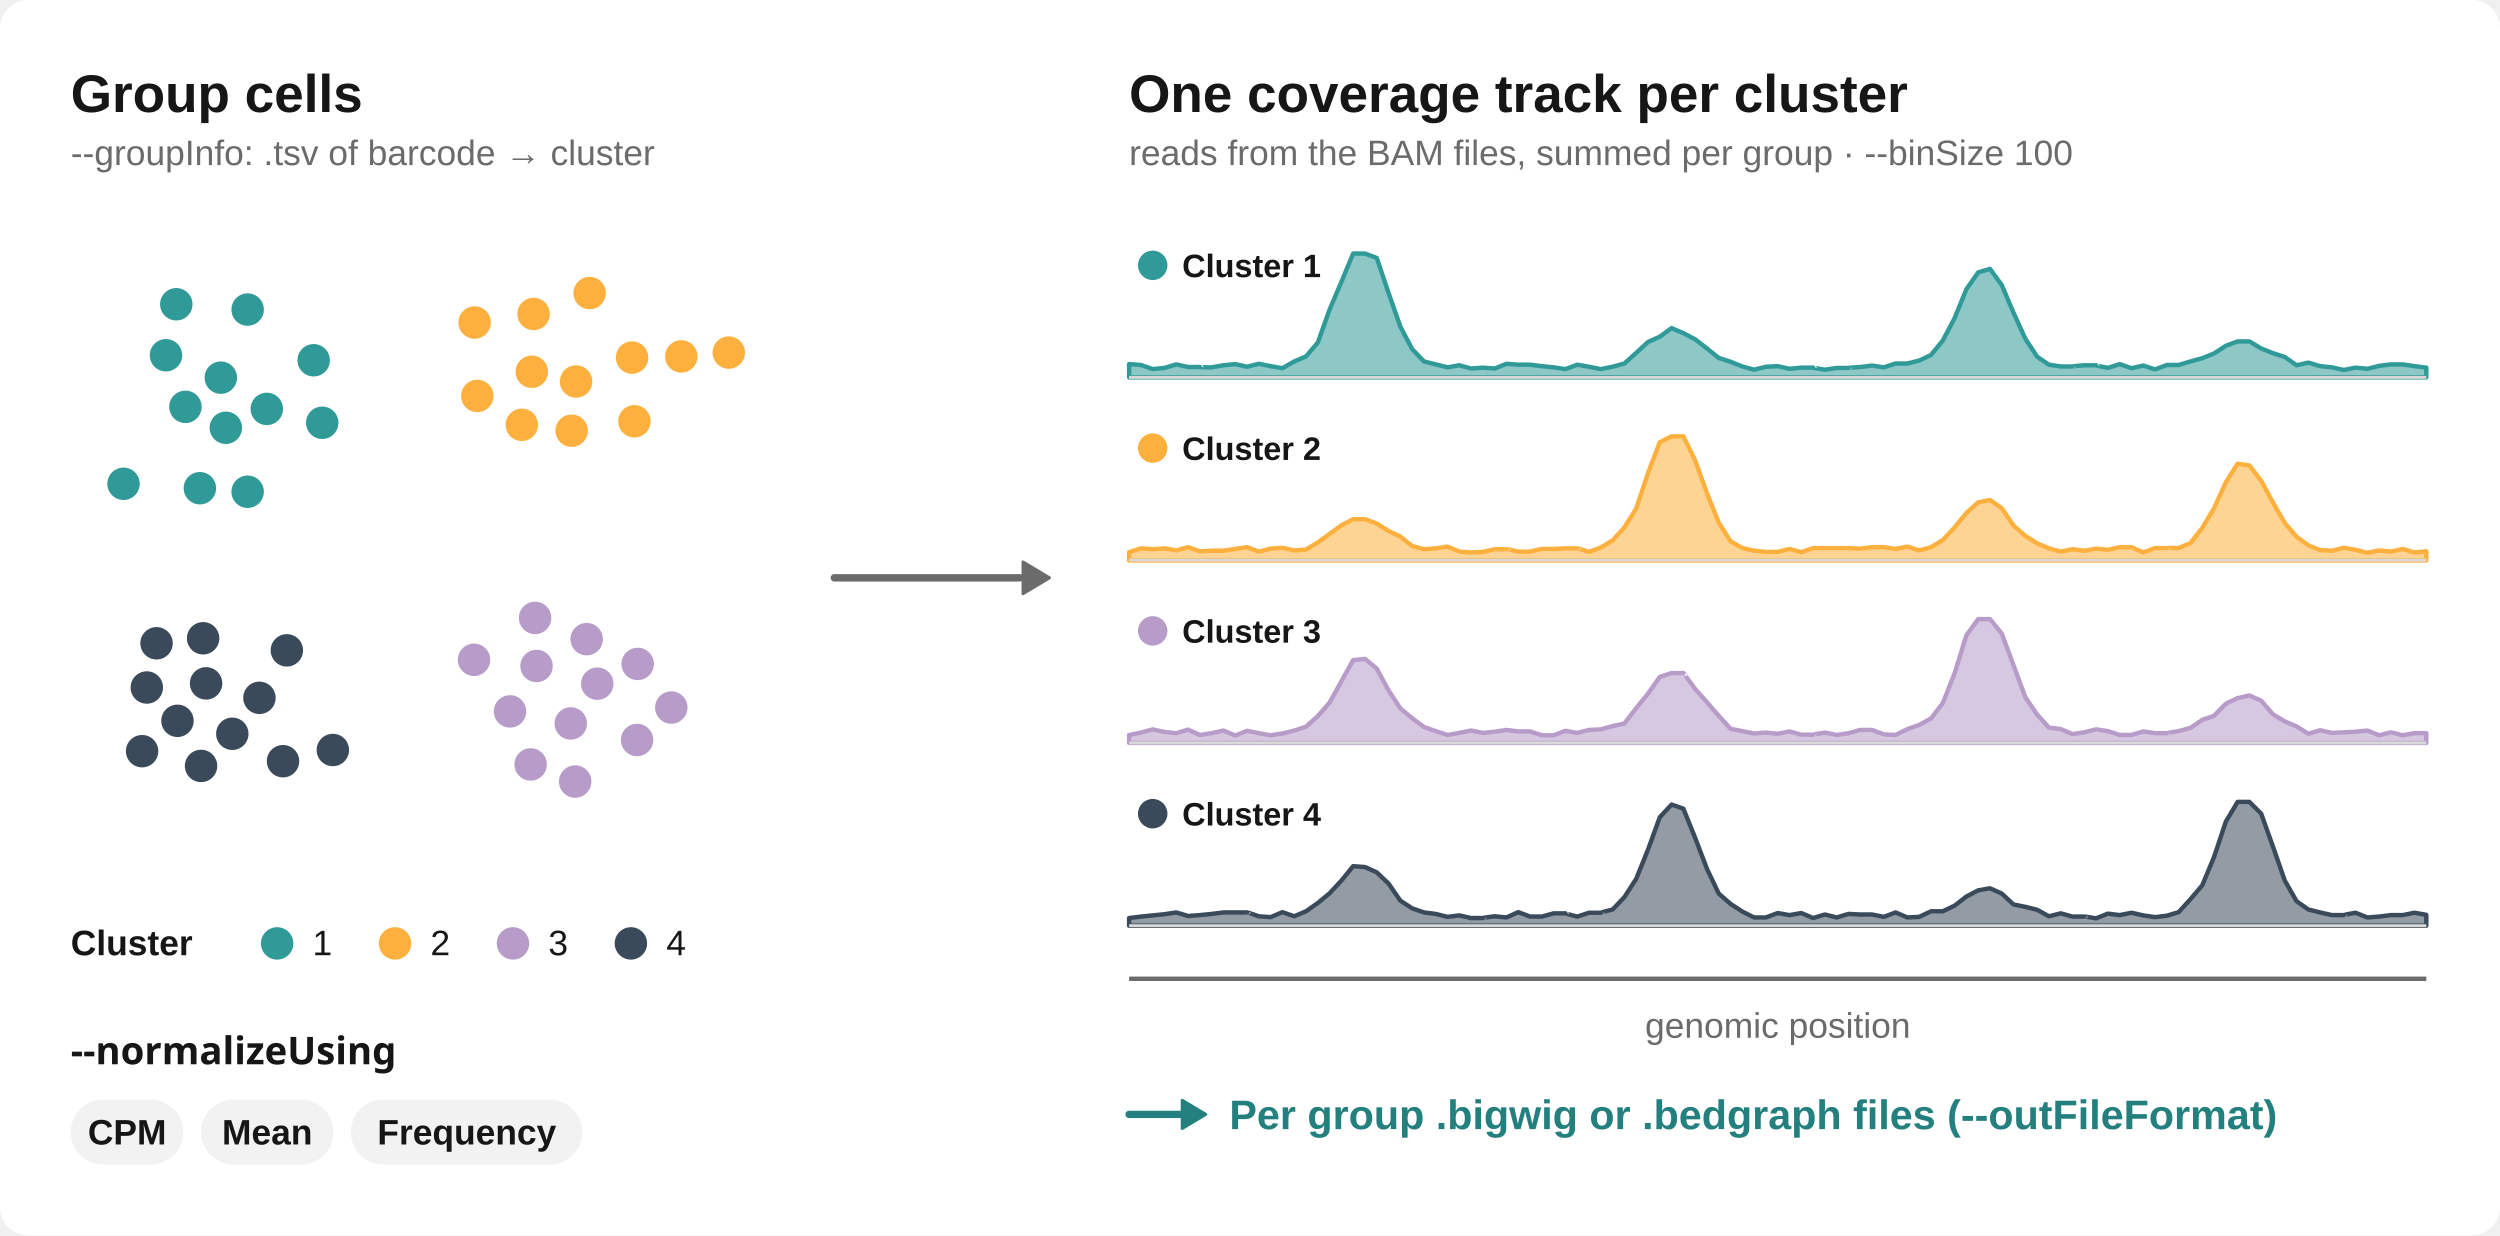
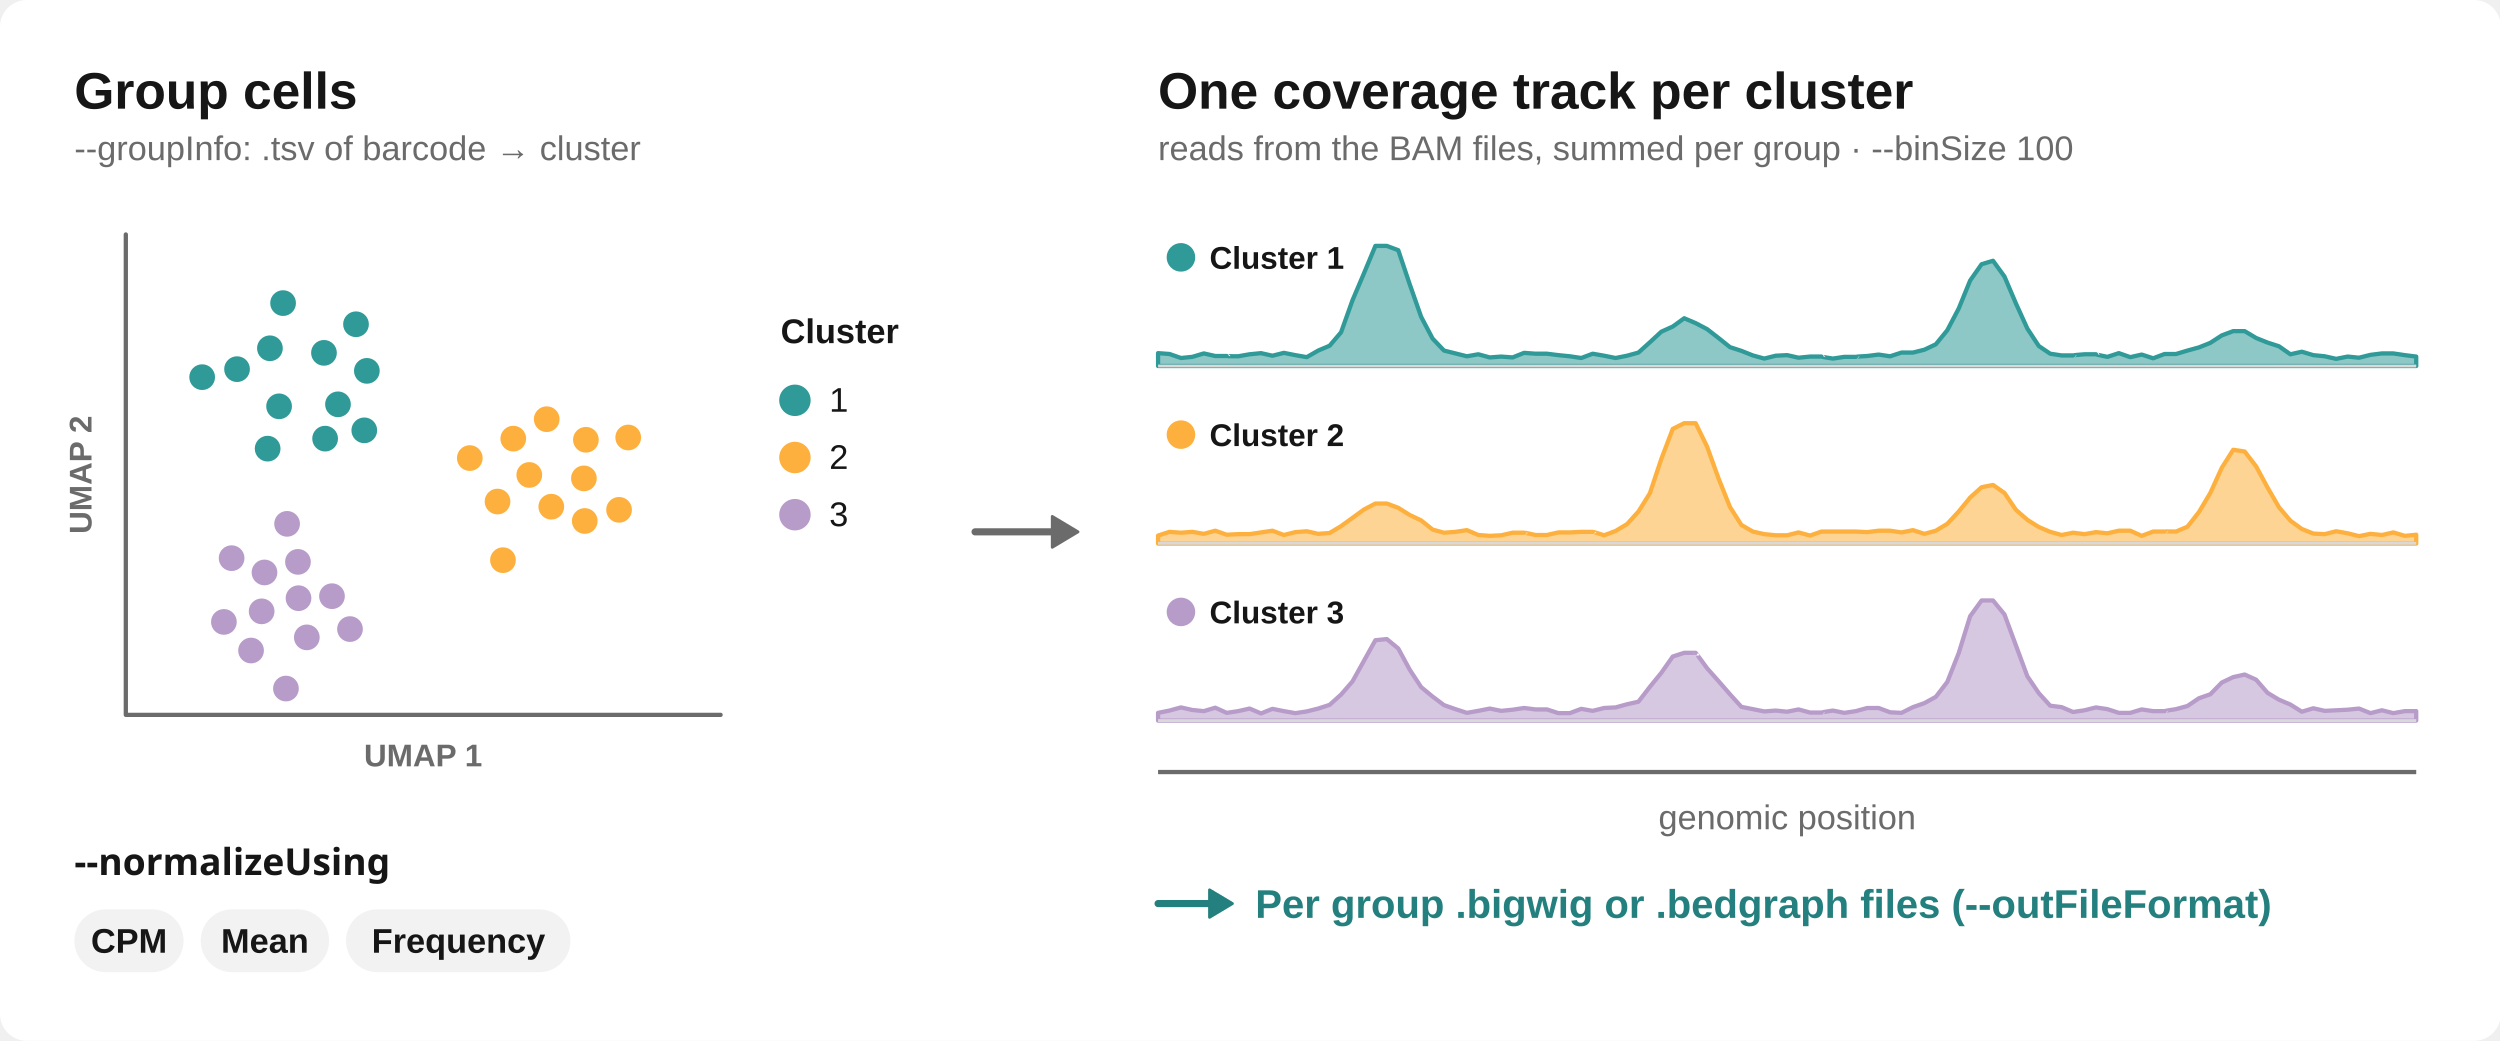
- <svg xmlns="http://www.w3.org/2000/svg" id="Layer_1" version="1.1" viewBox="0 0 848 419">
+ <svg xmlns="http://www.w3.org/2000/svg" id="Layer_1" version="1.1" viewBox="0 0 874.3 364">
  <defs>
    <style>
-       .st0, .st1, .st2, .st3, .st4, .st5, .st6 {
+       .st0, .st1, .st2, .st3, .st4 {
+         stroke: #fff;
+       }
+ 
+       .st0, .st1, .st5 {
+         fill: #fdb03d;
+       }
+ 
+       .st0, .st4 {
+         stroke-miterlimit: 4;
+         stroke-width: 1px;
+       }
+ 
+       .st6, .st7, .st8, .st9, .st10, .st11, .st12, .st13, .st14 {
        isolation: isolate;
      }

-       .st0, .st1, .st3, .st5, .st6 {
+       .st6, .st7, .st9, .st11, .st13 {
        fill: #161616;
      }

-       .st0, .st2 {
+       .st6, .st8 {
        font-family: ArialMT, Arial;
      }

-       .st0, .st2, .st5 {
+       .st6, .st8, .st13 {
        font-size: 12px;
      }

-       .st7, .st8, .st9, .st10 {
-         stroke: #fff;
-       }
- 
-       .st7, .st11 {
-         fill: #fdb03d;
-       }
- 
-       .st1 {
+       .st7 {
        font-size: 18px;
      }

-       .st1, .st3, .st4, .st5 {
+       .st7, .st9, .st11, .st12, .st13, .st14 {
+         font-weight: 700;
+       }
+ 
+       .st7, .st11, .st12, .st13, .st14 {
        font-family: Arial-BoldMT, Arial;
      }

-       .st1, .st3, .st4, .st5, .st6 {
-         font-weight: 700;
-       }
- 
-       .st8, .st12 {
+       .st2, .st4, .st15 {
        fill: #b79bc9;
      }

-       .st13 {
-         fill: #939ba4;
-         stroke: #3b4a5a;
-       }
- 
-       .st13, .st14, .st15, .st16, .st17 {
+       .st16, .st17, .st18, .st19 {
+         stroke: #6b6b6b;
+       }
+ 
+       .st16, .st17, .st20, .st21, .st22 {
        stroke-width: 1.5px;
      }

-       .st13, .st18, .st15, .st19, .st20, .st21, .st16, .st17 {
+       .st16, .st17, .st23, .st24, .st19 {
+         fill: none;
+       }
+ 
+       .st16, .st18, .st20, .st25, .st21, .st22 {
+         stroke-linejoin: round;
+       }
+ 
+       .st16, .st20, .st23, .st25, .st19, .st21, .st22 {
        stroke-linecap: round;
      }

-       .st13, .st18, .st15, .st20, .st16, .st17 {
-         stroke-linejoin: round;
-       }
- 
-       .st2, .st18 {
+       .st8, .st18, .st14 {
        fill: #6b6b6b;
      }

-       .st14, .st18, .st21 {
-         stroke: #6b6b6b;
-       }
- 
-       .st14, .st19, .st22, .st21 {
-         fill: none;
-       }
- 
-       .st23, .st9 {
+       .st9 {
+         font-family: MesloLGLNF-Bold, 'MesloLGL Nerd Font';
+         font-size: 13px;
+       }
+ 
+       .st26, .st3 {
        fill: #2f9a98;
      }

-       .st15 {
+       .st20 {
        fill: #fed494;
        stroke: #fdb03d;
      }

-       .st3 {
+       .st11, .st14 {
        font-size: 11px;
      }

-       .st4 {
+       .st12 {
        font-size: 14px;
      }

-       .st4, .st20 {
+       .st12, .st25 {
        fill: #23807e;
      }

+       .st27 {
+         fill: #fff;
+       }
+ 
+       .st23, .st25 {
+         stroke: #23807e;
+       }
+ 
+       .st23, .st19 {
+         stroke-width: 2.5px;
+       }
+ 
      .st24 {
-         fill: #fff;
-       }
- 
-       .st19, .st20 {
-         stroke: #23807e;
-       }
- 
-       .st19, .st21 {
-         stroke-width: 2.5px;
-       }
- 
-       .st25, .st10 {
-         fill: #3b4a5a;
-       }
- 
-       .st22 {
        stroke: #d9d9d9;
      }

-       .st26 {
+       .st28 {
        fill: #f2f2f2;
      }

-       .st6 {
-         font-family: MesloLGMNFM-Bold, 'MesloLGM Nerd Font Mono';
-         font-size: 13px;
-       }
- 
-       .st16 {
+       .st21 {
        fill: #8dc7c6;
        stroke: #2f9a98;
      }

-       .st17 {
+       .st22 {
        fill: #d7c8e1;
        stroke: #b79bc9;
      }
    </style>
  </defs>
-   <rect class="st24" x="0" y="0" width="848" height="419" rx="9.5" ry="9.5" />
-   <g transform="translate(4 -14)">
-     <text class="st1" transform="translate(20 52)">
-       <tspan x="0" y="0">Group cells</tspan>
-     </text>
-     <text class="st2" transform="translate(20 70)">
-       <tspan x="0" y="0">--groupInfo: .tsv of barcode → cluster</tspan>
-     </text>
-     <circle class="st9" cx="52.3" cy="134.5" r="6" />
-     <circle class="st9" cx="80" cy="119" r="6" />
-     <circle class="st9" cx="86.5" cy="152.7" r="6" />
-     <circle class="st9" cx="58.9" cy="152" r="6" />
-     <circle class="st9" cx="63.8" cy="179.6" r="6" />
-     <circle class="st9" cx="70.9" cy="142.1" r="6" />
-     <circle class="st9" cx="72.6" cy="159.1" r="6" />
-     <circle class="st9" cx="80" cy="180.8" r="6" />
-     <circle class="st9" cx="55.8" cy="117.2" r="6" />
-     <circle class="st9" cx="102.4" cy="136.2" r="6" />
-     <circle class="st9" cx="105.3" cy="157.4" r="6" />
-     <circle class="st9" cx="37.9" cy="178.1" r="6" />
-     <circle class="st7" cx="210.4" cy="135.3" r="6" />
-     <circle class="st7" cx="176.4" cy="140.1" r="6" />
-     <circle class="st7" cx="196" cy="113.4" r="6" />
-     <circle class="st7" cx="173" cy="158.1" r="6" />
-     <circle class="st7" cx="177" cy="120.5" r="6" />
-     <circle class="st7" cx="189.9" cy="160.1" r="6" />
-     <circle class="st7" cx="227.1" cy="134.9" r="6" />
-     <circle class="st7" cx="191.4" cy="143.4" r="6" />
-     <circle class="st7" cx="211.2" cy="156.9" r="6" />
-     <circle class="st7" cx="157" cy="123.4" r="6" />
-     <circle class="st7" cx="157.9" cy="148.3" r="6" />
-     <circle class="st7" cx="243.2" cy="133.6" r="6" />
-     <circle class="st8" cx="198.6" cy="245.9" r="6" />
-     <circle class="st8" cx="177.5" cy="223.6" r="6" />
-     <circle class="st8" cx="191.1" cy="279.1" r="6" />
-     <circle class="st8" cx="212.1" cy="265" r="6" />
-     <circle class="st8" cx="178" cy="239.9" r="6" />
-     <circle class="st8" cx="195" cy="230.8" r="6" />
-     <circle class="st8" cx="212.3" cy="239.2" r="6" />
-     <circle class="st8" cx="223.7" cy="254" r="6" />
-     <circle class="st8" cx="169" cy="255.3" r="6" />
-     <circle class="st8" cx="189.6" cy="259.4" r="6" />
-     <circle class="st8" cx="176" cy="273.3" r="6" />
-     <circle class="st8" cx="156.8" cy="237.8" r="6" />
-     <circle class="st10" cx="56.2" cy="258.5" r="6" />
-     <circle class="st10" cx="74.8" cy="262.9" r="6" />
-     <circle class="st10" cx="84" cy="250.7" r="6" />
-     <circle class="st10" cx="108.9" cy="268.4" r="6" />
-     <circle class="st10" cx="64.9" cy="230.5" r="6" />
-     <circle class="st10" cx="64.2" cy="273.8" r="6" />
-     <circle class="st10" cx="92" cy="272.2" r="6" />
-     <circle class="st10" cx="44.2" cy="268.8" r="6" />
-     <circle class="st10" cx="49.1" cy="232.2" r="6" />
-     <circle class="st10" cx="93.3" cy="234.6" r="6" />
-     <circle class="st10" cx="45.8" cy="247.2" r="6" />
-     <circle class="st10" cx="65.9" cy="245.8" r="6" />
-     <text class="st5" transform="translate(20 338)">
-       <tspan x="0" y="0">Cluster</tspan>
-     </text>
-     <circle class="st9" cx="90" cy="334" r="6" />
-     <text class="st0" transform="translate(102 338)">
-       <tspan x="0" y="0">1</tspan>
-     </text>
-     <circle class="st7" cx="130" cy="334" r="6" />
-     <text class="st0" transform="translate(142 338)">
-       <tspan x="0" y="0">2</tspan>
-     </text>
-     <circle class="st8" cx="170" cy="334" r="6" />
-     <text class="st0" transform="translate(182 338)">
-       <tspan x="0" y="0">3</tspan>
-     </text>
-     <circle class="st10" cx="210" cy="334" r="6" />
-     <text class="st0" transform="translate(222 338)">
-       <tspan x="0" y="0">4</tspan>
-     </text>
-     <text class="st6" transform="translate(20 375)">
-       <tspan x="0" y="0">--normalizeUsing</tspan>
-     </text>
-     <path class="st26" d="M31,387h16.2c6.1,0,11,4.9,11,11h0c0,6.1-4.9,11-11,11h-16.2c-6.1,0-11-4.9-11-11h0c0-6.1,4.9-11,11-11Z" />
-     <text class="st5" transform="translate(25.8 402.2)">
-       <tspan x="0" y="0">CPM</tspan>
-     </text>
-     <path class="st26" d="M75.2,387h22.9c6.1,0,11,4.9,11,11h0c0,6.1-4.9,11-11,11h-22.9c-6.1,0-11-4.9-11-11h0c0-6.1,4.9-11,11-11Z" />
-     <text class="st5" transform="translate(71.3 402.2)">
-       <tspan x="0" y="0">Mean</tspan>
-     </text>
-     <path class="st26" d="M126,387h56.5c6.1,0,11,4.9,11,11h0c0,6.1-4.9,11-11,11h-56.5c-6.1,0-11-4.9-11-11h0c0-6.1,4.9-11,11-11Z" />
-     <text class="st5" transform="translate(124 402.2)">
-       <tspan x="0" y="0">Frequency</tspan>
-     </text>
-     <line class="st21" x1="279" y1="210" x2="342" y2="210" />
-     <path class="st18" d="M352,210l-9,5.4v-10.8l9,5.4Z" />
-     <text class="st1" transform="translate(379 52)">
-       <tspan x="0" y="0">One coverage track per cluster</tspan>
-     </text>
-     <text class="st2" transform="translate(379 70)">
-       <tspan x="0" y="0">reads from the BAM files, summed per group · --binSize 100</tspan>
-     </text>
-     <path class="st16" d="M379,142v-4.5l4,.3,4,1.4,4-.4,4-1.2,4,.9h4c0,.1,4,.1,4,.1l4-.7,4-.4,4,.9,4-1,4,.8,4,.7,4-2.3,4-1.7,4-4.7,4-11.2,4-9.4,4-9.6h4l4,1.5,4,11.9,4,11.4,4,7.6,4,4.2,4,1,4,1,4-.7,4,1.1,4-.3,4,.3,4-1.6,4,.3h4l4,.5,4,.4,4,.6,4-1.5,4,.7,4,.8,4-.8,4-1.1,4-3.6,4-3.7,4-1.8,4-2.9,4,1.7,4,2.1,4,3.1,4,3.2,4,1.3,4,1.6,4,1.1,4-1,4-.2,4,.9,4-.4h4c0,.1,4,.7,4,.7l4-.6h4c0-.1,4-.3,4-.3l4-.5,4,.6,4-1.3h4c0,0,4-1,4-1l4-1.9,4-4.9,4-7.6,4-9.8,4-5.7,4-1.2,4,5.5,4,9.4,4,8.8,4,6.1,4,2.7,4,.6h4c0-.1,4-.4,4-.4h4c0,.1,4,.9,4,.9l4-1.3,4,1.4,4-.9,4,1.3,4-1.5h4l4-1.2,4-1.1,4-1.6,4-2.6,4-1.5h4c0,0,4,2.4,4,2.4l4,1.6,4,1.3,4,2.8,4-.9,4,1.2,4,.4,4,.9,4-.8,4,.4,4-1,4-.5h4l4,.6,4,.5v3.3h-440Z" />
-     <line class="st22" x1="379" y1="142" x2="819" y2="142" />
-     <circle class="st23" cx="387" cy="104" r="5" />
-     <text class="st3" transform="translate(397 108)">
-       <tspan x="0" y="0">Cluster 1</tspan>
-     </text>
-     <path class="st15" d="M379,204v-2.7l4-1.3,4,.3,4-.3,4,.7,4-1.1,4,1.4,4-.2h4c0,0,4-.6,4-.6l4-.6,4,1.5,4-1,4-.3,4,.9,4-.3,4-2.4,4-2.9,4-2.9,4-2.1h4l4,1.5,4,2.5,4,1.9,4,3.2,4,1.1,4-.3,4-.6,4,1.7,4,.3,4-.2,4-.9h4c0-.1,4,.8,4,.8h4l4-.9h4c0,0,4-.2,4-.2h4c0-.1,4,1.2,4,1.2l4-1.5,4-2.4,4-4.4,4-6.4,4-12,4-10.5,4-2h4l4,8.2,4,11.1,4,10,4,6.3,4,2.3,4,.9,4,.4h4c0,0,4-1,4-1l4,1.1,4-1.4h8c0,0,4,0,4,0l4,.2,4-.5h4l4,.6,4-.8,4,1.3,4-1.1,4-2.4,4-4.3,4-4.9,4-3.6,4-.8,4,2.8,4,5.9,4,3.5,4,2.5,4,1.7,4,1.1,4-.8,4,.5,4-.7,4,.4,4-.9h4l4,1.8,4-1.5h4c0-.1,4,0,4,0l4-1.7,4-5.1,4-6.7,4-8.8,4-6.3,4,.6,4,5.2,4,7.4,4,6.9,4,4.7,4,2.9,4,1.6,4,.2,4-1,4,.7,4,1,4-.8,4,.4,4-.9,4,1.2,4-.4v3.1h-440Z" />
-     <line class="st22" x1="379" y1="204" x2="819" y2="204" />
-     <circle class="st11" cx="387" cy="166" r="5" />
-     <text class="st3" transform="translate(397 170)">
-       <tspan x="0" y="0">Cluster 2</tspan>
-     </text>
-     <path class="st17" d="M379,266v-2.7l4-.8,4-1.1,4,.9,4,.4,4-1.2,4,1.8,4-.6,4-.9,4,1.7,4-1.6,4,.8,4,.7,4-.6,4-1,4-1.3,4-3.6,4-4.6,4-7.2,4-7.2,4-.4,4,3.3,4,7.4,4,6.1,4,3.3,4,3,4,1.4,4,1.3,4-.7,4-.8,4,.8,4-.4,4-.6,4,.5h4l4,1.3h4l4-1.5,4,.7,4-1,4-.2,4-1.1,4-.9,4-5.2,4-4.9,4-5.7,4-1.3h4c0-.1,4,5.4,4,5.4l4,4.5,4,4.6,4,4.4,4,.8,4,.8,4-.3,4,.4,4-.8,4,1.1h4c0-.1,4-.7,4-.7l4,.8,4-.6,4-1.1h4l4,1.5,4,.2,4-2,4-1.4,4-2.2,4-5.2,4-10.1,4-12.9,4-5.5h4l4,4.9,4,10.8,4,10.8,4,5.9,4,4.4,4,.5,4,1.7,4-.6,4-1,4,.6,4,1.3h4c0,0,4-1.2,4-1.2l4,.6h4c0-.1,4-.7,4-.7l4-1.1,4-2.7,4-1.4,4-4.1,4-1.9,4-.9,4,1.8,4,4.6,4,2.4,4,1.7,4,2.5,4-1.2,4,.9,4-.2,4-.2,4-.4,4,1.6,4-1,4,1,4-.7h4v3.3h-440Z" />
-     <line class="st22" x1="379" y1="266" x2="819" y2="266" />
-     <circle class="st12" cx="387" cy="228" r="5" />
-     <text class="st3" transform="translate(397 232)">
-       <tspan x="0" y="0">Cluster 3</tspan>
-     </text>
-     <path class="st13" d="M379,328v-2.6l4-.5,4-.4,4-.4,4-.6,4,1.2,4-.3,4-.4,4-.5h8c0-.1,4,1.3,4,1.3l4,.3,4-1.7,4,1.4,4-1.7,4-2.8,4-3.3,4-4.3,4-4.9,4,.3,4,1.8,4,3.8,4,5.8,4,2.6,4,1.4,4,.5,4,1,4-.5,4,.9h4c0-.1,4-.6,4-.6l4,.4,4-1.8,4,1.5h4l4-1.1h4c0,.1,4,1.1,4,1.1l4-1.3h4c0-.1,4-1.1,4-1.1l4-4.2,4-6.2,4-9.9,4-11,4-4.3,4,1.4,4,9.9,4,10.5,4,8.4,4,3.5,4,2.6,4,2h4c0,0,4-1.5,4-1.5l4,.7,4-.7,4,1.7,4-1.2,4,1,4-1.2,4,.2h4l4,.8,4-1.5,4,1.7,4-.2,4-1.9h4l4-1.9,4-3.1,4-2.1,4-.7,4,1.8,4,3.7,4,.8,4,1,4,2.2,4-1,4,1.1h4c0-.1,4,.6,4,.6l4-1.6,4,.5,4-.8,4,.9,4,.6,4-.5,4-1.2,4-4.4,4-4.7,4-9.6,4-12,4-6.7h4l4,4,4,11.2,4,11.5,4,7,4,2.8,4,1,4,.9h4c0-.1,4-.8,4-.8l4,1.6,4-.3,4-.5h4l4-.8,4,.7v3.7h-440Z" />
-     <line class="st22" x1="379" y1="328" x2="819" y2="328" />
-     <circle class="st25" cx="387" cy="290" r="5" />
-     <text class="st3" transform="translate(397 294)">
-       <tspan x="0" y="0">Cluster 4</tspan>
-     </text>
-     <line class="st14" x1="379" y1="346" x2="819" y2="346" />
-     <text class="st2" transform="translate(554 366)">
-       <tspan x="0" y="0">genomic position</tspan>
-     </text>
-     <line class="st19" x1="379" y1="392" x2="397" y2="392" />
-     <path class="st20" d="M405,392l-8,4.8v-9.6l8,4.8Z" />
-     <text class="st4" transform="translate(413 397)">
-       <tspan x="0" y="0">Per group .bigwig or .bedgraph files (--outFileFormat)</tspan>
-     </text>
+   <rect class="st27" width="874.6" height="364" rx="9.4" ry="9.4" />
+   <g>
+     <g class="st10">
+       <text class="st7" transform="translate(26 38)">
+         <tspan x="0" y="0">Group cells</tspan>
+       </text>
+     </g>
+     <g class="st10">
+       <text class="st8" transform="translate(26 56)">
+         <tspan x="0" y="0">--groupInfo: .tsv of barcode → cluster</tspan>
+       </text>
+     </g>
+     <g class="st10">
+       <text class="st9" transform="translate(26 306)">
+         <tspan x="0" y="0">--normalizeUsing</tspan>
+       </text>
+     </g>
+     <path class="st28" d="M37,318h16.2c6.1,0,11,4.9,11,11h0c0,6.1-4.9,11-11,11h-16.2c-6.1,0-11-4.9-11-11h0c0-6.1,4.9-11,11-11Z" />
+     <g class="st10">
+       <text class="st13" transform="translate(31.8 333.2)">
+         <tspan x="0" y="0">CPM</tspan>
+       </text>
+     </g>
+     <path class="st28" d="M81.2,318h22.9c6.1,0,11,4.9,11,11h0c0,6.1-4.9,11-11,11h-22.9c-6.1,0-11-4.9-11-11h0c0-6.1,4.9-11,11-11Z" />
+     <g class="st10">
+       <text class="st13" transform="translate(77.3 333.2)">
+         <tspan x="0" y="0">Mean</tspan>
+       </text>
+     </g>
+     <path class="st28" d="M132,318h56.5c6.1,0,11,4.9,11,11h0c0,6.1-4.9,11-11,11h-56.5c-6.1,0-11-4.9-11-11h0c0-6.1,4.9-11,11-11Z" />
+     <g class="st10">
+       <text class="st13" transform="translate(130 333.2)">
+         <tspan x="0" y="0">Frequency</tspan>
+       </text>
+     </g>
+     <g class="st10">
+       <text class="st7" transform="translate(405 38)">
+         <tspan x="0" y="0">One coverage track per cluster</tspan>
+       </text>
+     </g>
+     <g class="st10">
+       <text class="st8" transform="translate(405 56)">
+         <tspan x="0" y="0">reads from the BAM files, summed per group · --binSize 100</tspan>
+       </text>
+     </g>
+     <path class="st21" d="M405,128v-4.5l4,.3,4,1.4,4-.4,4-1.2,4,.9h4c0,.1,4,.1,4,.1l4-.7,4-.4,4,.9,4-1,4,.8,4,.7,4-2.3,4-1.7,4-4.7,4-11.2,4-9.4,4-9.6h4l4,1.5,4,11.9,4,11.4,4,7.6,4,4.2,4,1,4,1,4-.7,4,1.1,4-.3,4,.3,4-1.6,4,.3h4l4,.5,4,.4,4,.6,4-1.5,4,.7,4,.8,4-.8,4-1.1,4-3.6,4-3.7,4-1.8,4-2.9,4,1.7,4,2.1,4,3.1,4,3.2,4,1.3,4,1.6,4,1.1,4-1,4-.2,4,.9,4-.4h4c0,.1,4,.7,4,.7l4-.6h4c0-.1,4-.3,4-.3l4-.5,4,.6,4-1.3h4l4-1,4-1.9,4-4.9,4-7.6,4-9.8,4-5.7,4-1.2,4,5.5,4,9.4,4,8.8,4,6.1,4,2.7,4,.6h4c0-.1,4-.4,4-.4h4c0,.1,4,.9,4,.9l4-1.3,4,1.4,4-.9,4,1.3,4-1.5h4l4-1.2,4-1.1,4-1.6,4-2.6,4-1.5h4l4,2.4,4,1.6,4,1.3,4,2.8,4-.9,4,1.2,4,.4,4,.9,4-.8,4,.4,4-1,4-.5h4l4,.6,4,.5v3.3h-440Z" />
+     <line class="st24" x1="405" y1="128" x2="845" y2="128" />
+     <circle class="st26" cx="413" cy="90" r="5" />
+     <g class="st10">
+       <text class="st11" transform="translate(423 94)">
+         <tspan x="0" y="0">Cluster 1</tspan>
+       </text>
+     </g>
+     <path class="st20" d="M405,190v-2.7l4-1.3,4,.3,4-.3,4,.7,4-1.1,4,1.4,4-.2h4l4-.6,4-.6,4,1.5,4-1,4-.3,4,.9,4-.3,4-2.4,4-2.9,4-2.9,4-2.1h4l4,1.5,4,2.5,4,1.9,4,3.2,4,1.1,4-.3,4-.6,4,1.7,4,.3,4-.2,4-.9h4c0-.1,4,.8,4,.8h4l4-.9h4l4-.2h4c0-.1,4,1.2,4,1.2l4-1.5,4-2.4,4-4.4,4-6.4,4-12,4-10.5,4-2h4l4,8.2,4,11.1,4,10,4,6.3,4,2.3,4,.9,4,.4h4l4-1,4,1.1,4-1.4h12l4,.2,4-.5h4l4,.6,4-.8,4,1.3,4-1.1,4-2.4,4-4.3,4-4.9,4-3.6,4-.8,4,2.8,4,5.9,4,3.5,4,2.5,4,1.7,4,1.1,4-.8,4,.5,4-.7,4,.4,4-.9h4l4,1.8,4-1.5h4c0-.1,4,0,4,0l4-1.7,4-5.1,4-6.7,4-8.8,4-6.3,4,.6,4,5.2,4,7.4,4,6.9,4,4.7,4,2.9,4,1.6,4,.2,4-1,4,.7,4,1,4-.8,4,.4,4-.9,4,1.2,4-.4v3.1h-440Z" />
+     <line class="st24" x1="405" y1="190" x2="845" y2="190" />
+     <circle class="st5" cx="413" cy="152" r="5" />
+     <g class="st10">
+       <text class="st11" transform="translate(423 156)">
+         <tspan x="0" y="0">Cluster 2</tspan>
+       </text>
+     </g>
+     <path class="st22" d="M405,252v-2.7l4-.8,4-1.1,4,.9,4,.4,4-1.2,4,1.8,4-.6,4-.9,4,1.7,4-1.6,4,.8,4,.7,4-.6,4-1,4-1.3,4-3.6,4-4.6,4-7.2,4-7.2,4-.4,4,3.3,4,7.4,4,6.1,4,3.3,4,3,4,1.4,4,1.3,4-.7,4-.8,4,.8,4-.4,4-.6,4,.5h4l4,1.3h4l4-1.5,4,.7,4-1,4-.2,4-1.1,4-.9,4-5.2,4-4.9,4-5.7,4-1.3h4c0-.1,4,5.4,4,5.4l4,4.5,4,4.6,4,4.4,4,.8,4,.8,4-.3,4,.4,4-.8,4,1.1h4c0-.1,4-.7,4-.7l4,.8,4-.6,4-1.1h4l4,1.5,4,.2,4-2,4-1.4,4-2.2,4-5.2,4-10.1,4-12.9,4-5.5h4l4,4.9,4,10.8,4,10.8,4,5.9,4,4.4,4,.5,4,1.7,4-.6,4-1,4,.6,4,1.3h4l4-1.2,4,.6h4c0-.1,4-.7,4-.7l4-1.1,4-2.7,4-1.4,4-4.1,4-1.9,4-.9,4,1.8,4,4.6,4,2.4,4,1.7,4,2.5,4-1.2,4,.9,4-.2,4-.2,4-.4,4,1.6,4-1,4,1,4-.7h4v3.3h-440Z" />
+     <line class="st24" x1="405" y1="252" x2="845" y2="252" />
+     <circle class="st15" cx="413" cy="214" r="5" />
+     <g class="st10">
+       <text class="st11" transform="translate(423 218)">
+         <tspan x="0" y="0">Cluster 3</tspan>
+       </text>
+     </g>
+     <line class="st17" x1="405" y1="270" x2="845" y2="270" />
+     <g class="st10">
+       <text class="st8" transform="translate(580 290)">
+         <tspan x="0" y="0">genomic position</tspan>
+       </text>
+     </g>
+     <line class="st23" x1="405" y1="316" x2="423" y2="316" />
+     <path class="st25" d="M431,316l-8,4.8v-9.6l8,4.8h0Z" />
+     <g class="st10">
+       <text class="st12" transform="translate(439 321)">
+         <tspan x="0" y="0">Per group .bigwig or .bedgraph files (--outFileFormat)</tspan>
+       </text>
+     </g>
+     <g>
+       <circle class="st3" cx="113.3" cy="123.4" r="5" />
+       <circle class="st3" cx="97.6" cy="142.1" r="5" />
+       <circle class="st3" cx="118.2" cy="141.4" r="5" />
+       <circle class="st3" cx="94.4" cy="121.8" r="5" />
+       <circle class="st3" cx="82.9" cy="129.1" r="5" />
+       <circle class="st3" cx="113.7" cy="153.4" r="5" />
+       <circle class="st3" cx="127.4" cy="150.5" r="5" />
+       <circle class="st3" cx="124.5" cy="113.4" r="5" />
+       <circle class="st3" cx="128.3" cy="129.7" r="5" />
+       <circle class="st3" cx="70.7" cy="131.9" r="5" />
+       <circle class="st3" cx="93.6" cy="156.9" r="5" />
+       <circle class="st3" cx="99" cy="106" r="5" />
+       <circle class="st1" cx="204.2" cy="167.3" r="5" />
+       <circle class="st1" cx="185.1" cy="166.1" r="5" />
+       <circle class="st1" cx="191.2" cy="146.6" r="5" />
+       <circle class="st1" cx="204.9" cy="153.8" r="5" />
+       <circle class="st1" cx="179.5" cy="153.4" r="5" />
+       <circle class="st1" cx="204.5" cy="182.2" r="5" />
+       <circle class="st1" cx="174" cy="175.4" r="5" />
+       <circle class="st1" cx="175.9" cy="195.9" r="5" />
+       <circle class="st0" cx="219.7" cy="153" r="5" />
+       <circle class="st1" cx="216.5" cy="178.3" r="5" />
+       <circle class="st1" cx="192.8" cy="177.2" r="5" />
+       <circle class="st1" cx="164.3" cy="160.2" r="5" />
+       <circle class="st2" cx="91.5" cy="213.8" r="5" />
+       <circle class="st4" cx="116.1" cy="208.5" r="5" />
+       <circle class="st2" cx="92.5" cy="200.2" r="5" />
+       <circle class="st2" cx="104.2" cy="196.5" r="5" />
+       <circle class="st2" cx="107.3" cy="222.9" r="5" />
+       <circle class="st2" cx="78.3" cy="217.5" r="5" />
+       <circle class="st2" cx="100.4" cy="183.2" r="5" />
+       <circle class="st2" cx="122.4" cy="220" r="5" />
+       <circle class="st2" cx="104.4" cy="209.2" r="5" />
+       <circle class="st2" cx="81" cy="195.2" r="5" />
+       <circle class="st2" cx="87.8" cy="227.5" r="5" />
+       <circle class="st2" cx="100" cy="240.8" r="5" />
+       <path class="st16" d="M44,82v168h208" />
+       <g class="st10">
+         <text class="st14" transform="translate(127.3 268)">
+           <tspan x="0" y="0">UMAP 1</tspan>
+         </text>
+       </g>
+       <g class="st10">
+         <text class="st14" transform="translate(32 186.7) rotate(-90)">
+           <tspan x="0" y="0">UMAP 2</tspan>
+         </text>
+       </g>
+       <g class="st10">
+         <text class="st13" transform="translate(273 120)">
+           <tspan x="0" y="0">Cluster</tspan>
+         </text>
+       </g>
+       <circle class="st3" cx="278" cy="140" r="6" />
+       <g class="st10">
+         <text class="st6" transform="translate(290 144)">
+           <tspan x="0" y="0">1</tspan>
+         </text>
+       </g>
+       <circle class="st1" cx="278" cy="160" r="6" />
+       <g class="st10">
+         <text class="st6" transform="translate(290 164)">
+           <tspan x="0" y="0">2</tspan>
+         </text>
+       </g>
+       <circle class="st2" cx="278" cy="180" r="6" />
+       <g class="st10">
+         <text class="st6" transform="translate(290 184)">
+           <tspan x="0" y="0">3</tspan>
+         </text>
+       </g>
+     </g>
+     <line class="st19" x1="341" y1="186" x2="368" y2="186" />
+     <path class="st18" d="M377,186l-9,5.4v-10.8l9,5.4h0Z" />
  </g>
</svg>
